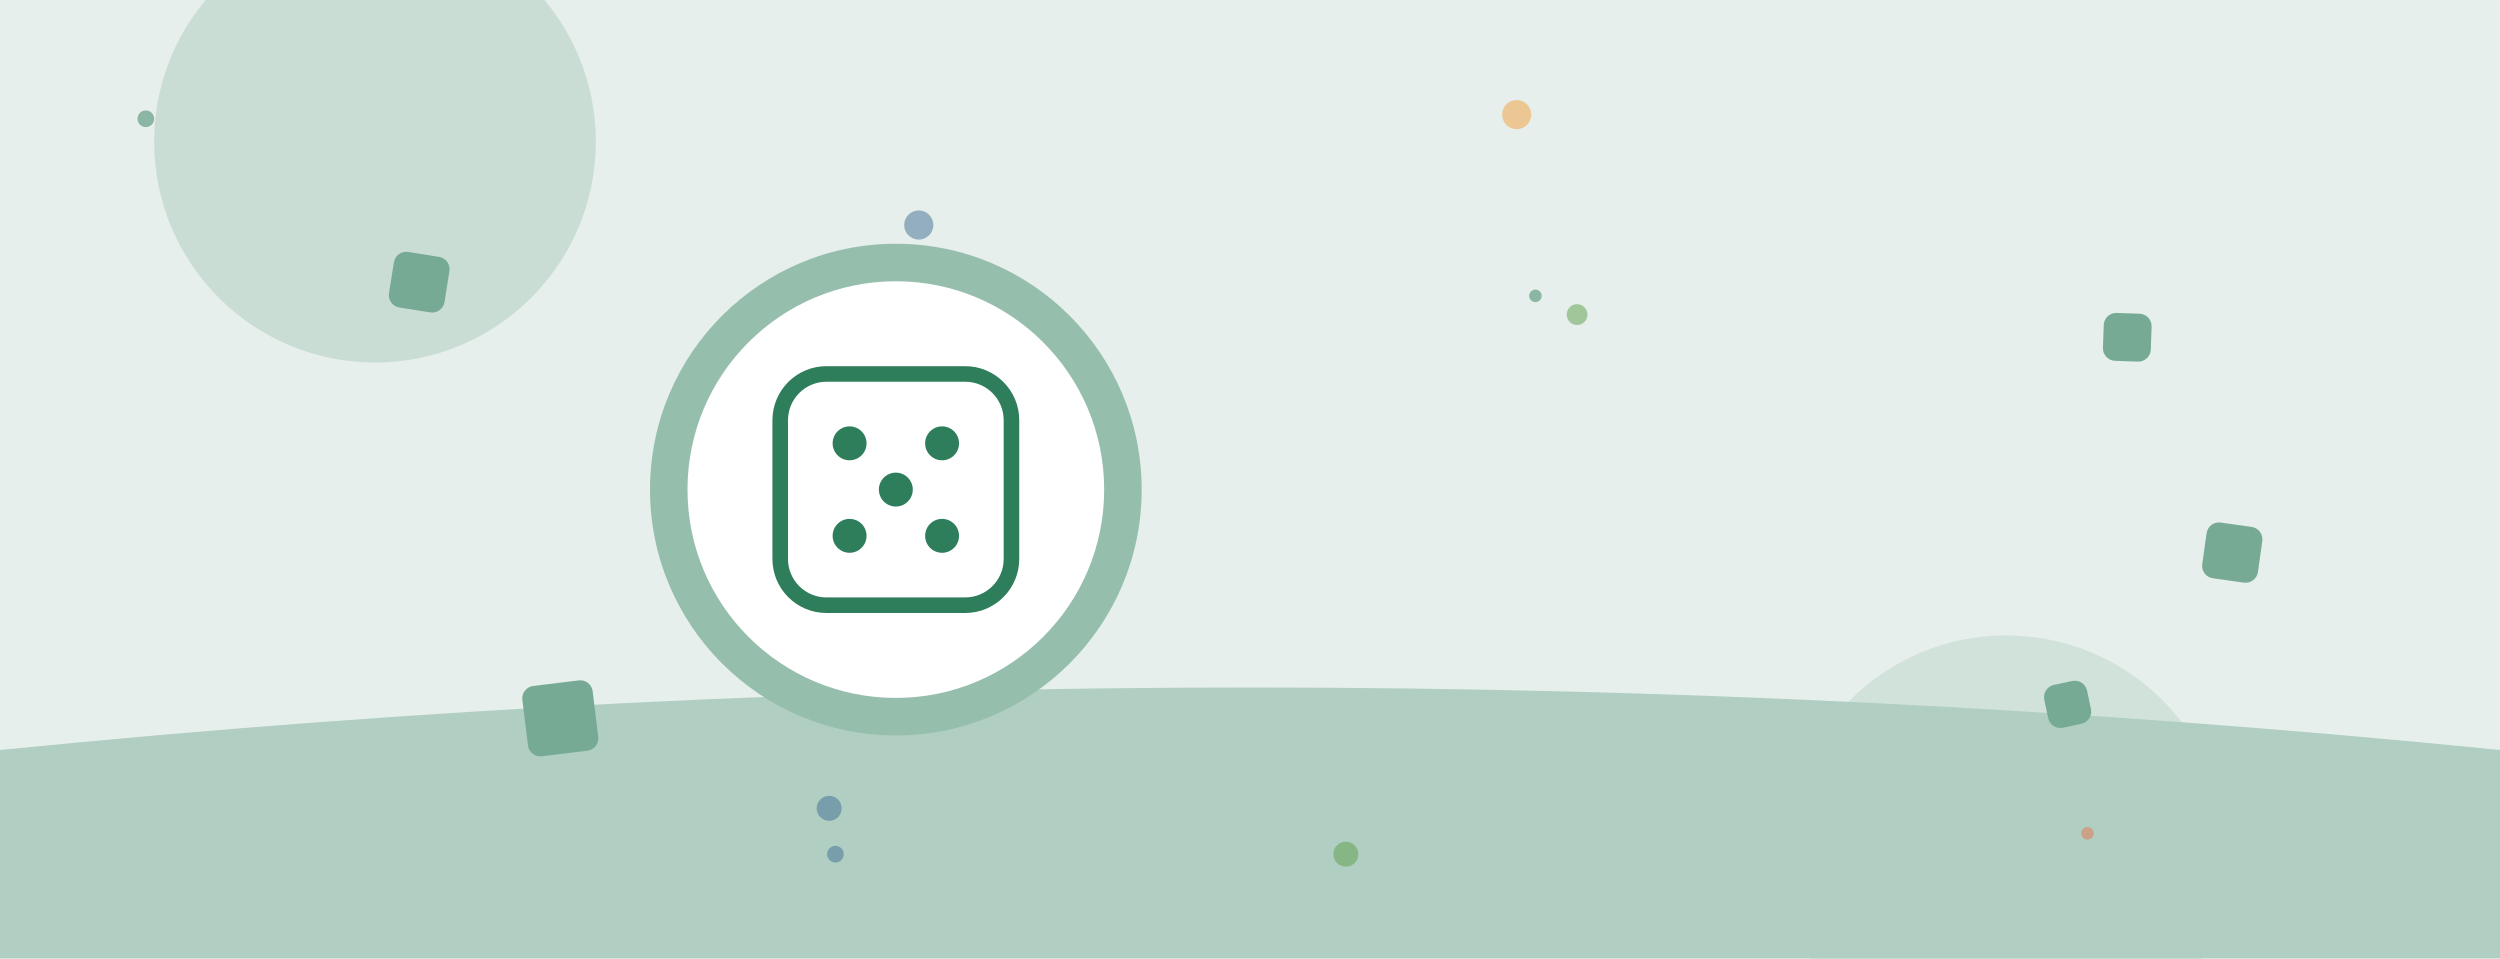
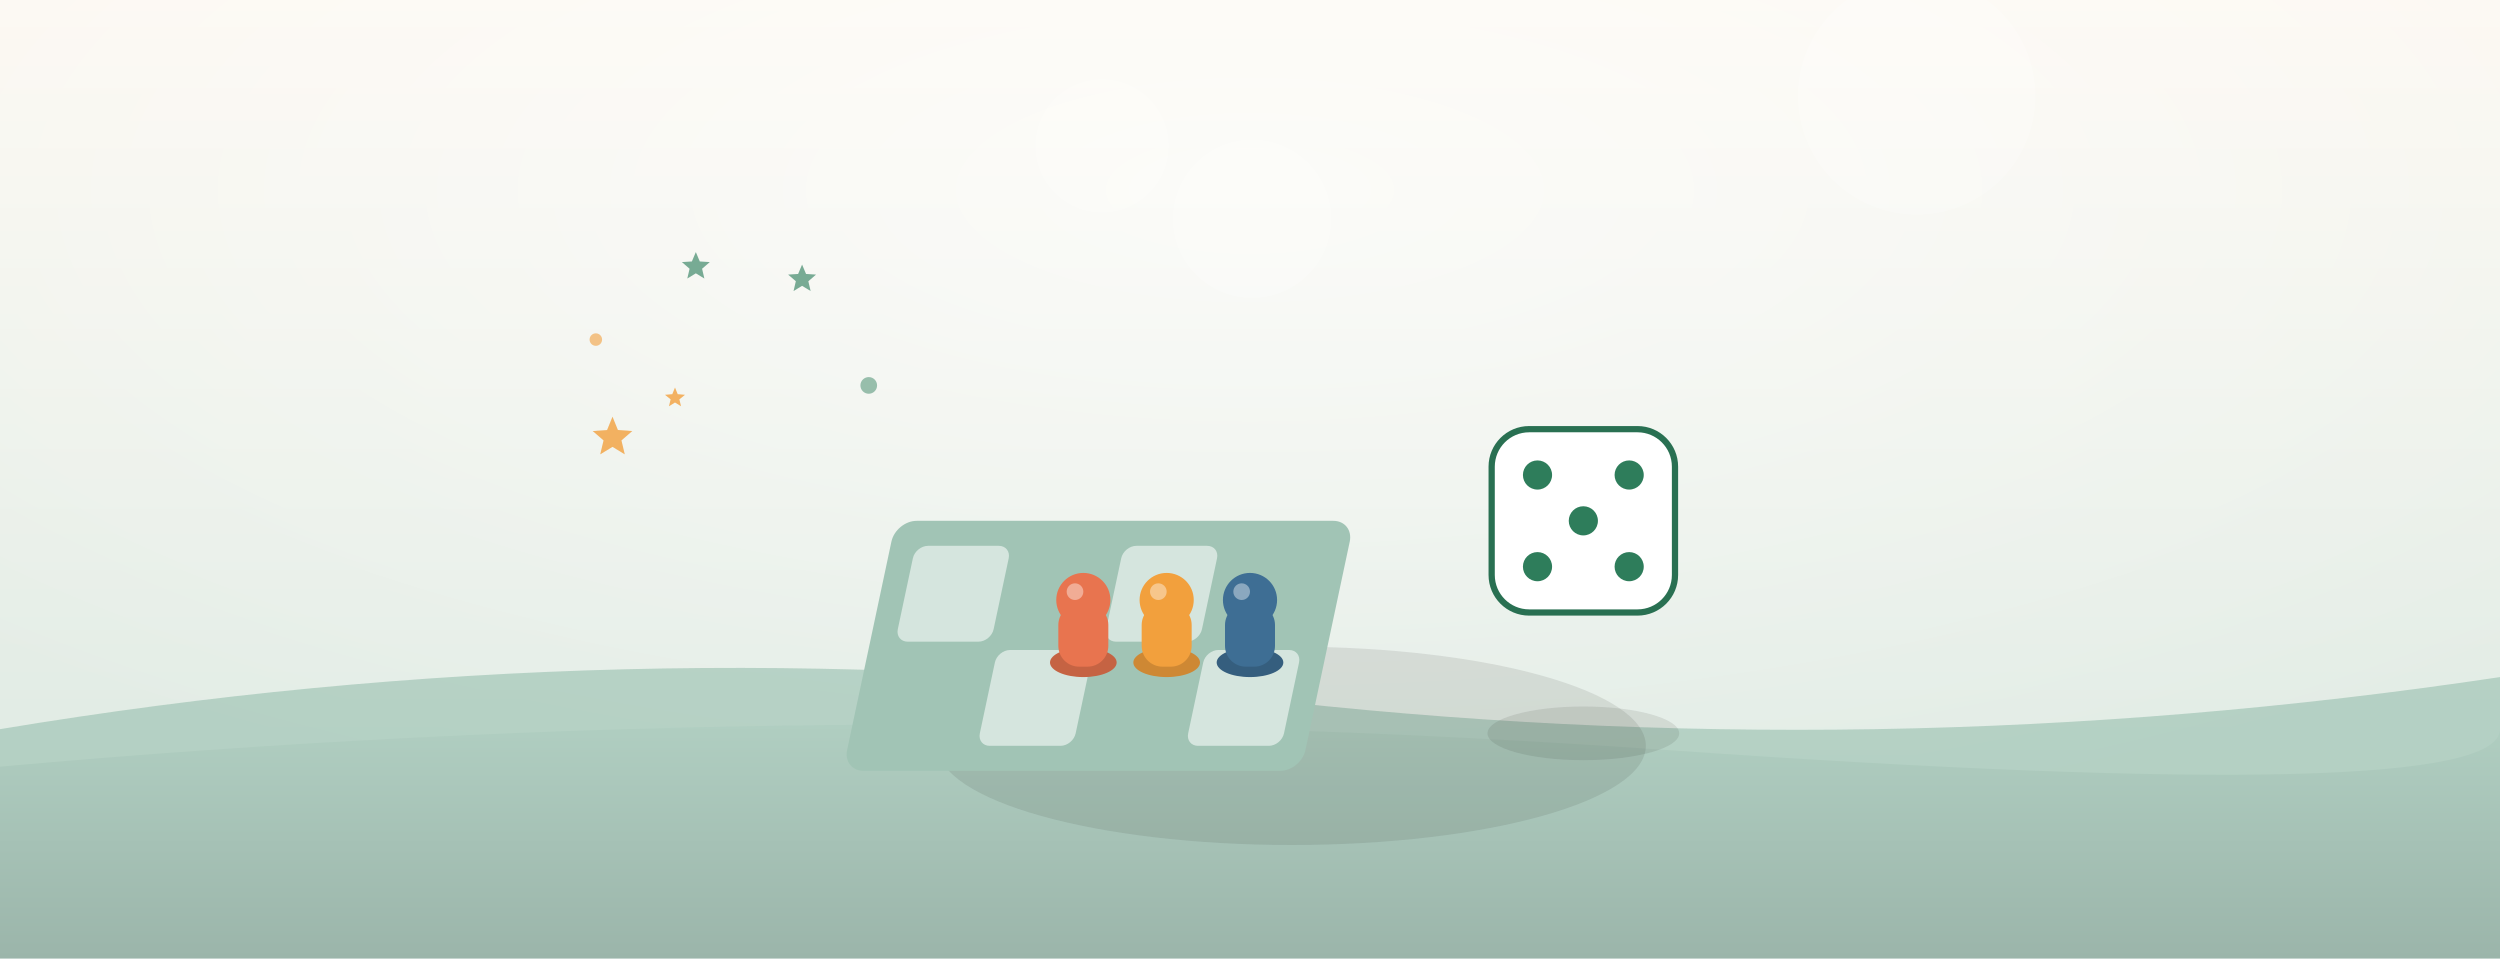
<svg xmlns="http://www.w3.org/2000/svg" viewBox="0 0 1200 460">
-   <rect width="1200" height="460" rx="0" fill="#e6efeb" />
-   <circle cx="180" cy="68" r="106" fill="#c9ddd4" />
-   <circle cx="963" cy="411" r="106" fill="#d1e2db" />
-   <path d="M0 460 L0 360 Q 600.0 300 1200 360 L1200 460 Z" fill="#b0cec1" />
-   <rect x="1010" y="150" width="23" height="23" rx="6" fill="#77aa94" transform="rotate(2 1010 150)" />
-   <rect x="190" y="120" width="27" height="27" rx="6" fill="#77aa94" transform="rotate(9 190 120)" />
-   <rect x="980" y="330" width="21" height="21" rx="6" fill="#77aa94" transform="rotate(-12 980 330)" />
-   <rect x="1060" y="250" width="27" height="27" rx="6" fill="#77aa94" transform="rotate(8 1060 250)" />
-   <rect x="250" y="330" width="34" height="34" rx="6" fill="#77aa94" transform="rotate(-7 250 330)" />
-   <circle cx="441" cy="108" r="7" fill="#3E6E94" opacity=".5" />
-   <circle cx="352" cy="163" r="5" fill="#5B9E4A" opacity=".5" />
-   <circle cx="401" cy="410" r="4" fill="#3E6E94" opacity=".5" />
-   <circle cx="757" cy="151" r="5" fill="#5B9E4A" opacity=".5" />
-   <circle cx="728" cy="55" r="7" fill="#F2A03D" opacity=".5" />
-   <circle cx="646" cy="410" r="6" fill="#5B9E4A" opacity=".5" />
-   <circle cx="737" cy="142" r="3" fill="#2E7D5B" opacity=".5" />
-   <circle cx="70" cy="57" r="4" fill="#2E7D5B" opacity=".5" />
-   <circle cx="398" cy="388" r="6" fill="#3E6E94" opacity=".5" />
-   <circle cx="1002" cy="400" r="3" fill="#E8744F" opacity=".5" />
-   <circle cx="430" cy="235" r="118" fill="#96bead" />
-   <circle cx="430" cy="235" r="100" fill="#fff" />
-   <g transform="translate(341.2 146.2) scale(7.4)" fill="none" stroke="#2E7D5B" stroke-width="1.01" stroke-linecap="round" stroke-linejoin="round" color="#2E7D5B">
-     <rect x="4.5" y="4.5" width="15" height="15" rx="3" />
-     <circle cx="9" cy="9" r="1.1" fill="currentColor" stroke="none" />
-     <circle cx="15" cy="9" r="1.1" fill="currentColor" stroke="none" />
-     <circle cx="12" cy="12" r="1.1" fill="currentColor" stroke="none" />
-     <circle cx="9" cy="15" r="1.1" fill="currentColor" stroke="none" />
-     <circle cx="15" cy="15" r="1.1" fill="currentColor" stroke="none" />
+   <defs>
+     <linearGradient id="sky" x1="0" y1="0" x2="0" y2="1">
+       <stop offset="0" stop-color="#FCF8F1" />
+       <stop offset="1" stop-color="#d9e8e1" />
+     </linearGradient>
+     <linearGradient id="grd" x1="0" y1="0" x2="0" y2="1">
+       <stop offset="0" stop-color="#b0cec1" />
+       <stop offset="1" stop-color="#9bb5aa" />
+     </linearGradient>
+     <radialGradient id="glow" cx="0.5" cy="0.2" r="0.7">
+       <stop offset="0" stop-color="#ffffff" stop-opacity="0.6" />
+       <stop offset="1" stop-color="#ffffff" stop-opacity="0" />
+     </radialGradient>
+   </defs>
+   <rect width="1200" height="460" fill="url(#sky)" />
+   <rect width="1200" height="460" fill="url(#glow)" />
+   <circle cx="529" cy="70" r="32" fill="#ffffff" opacity="0.18" />
+   <circle cx="920" cy="46" r="57" fill="#ffffff" opacity="0.18" />
+   <circle cx="601" cy="105" r="38" fill="#ffffff" opacity="0.18" />
+   <path d="M0 350 Q300 300 600 335 T1200 325 L1200 460 L0 460 Z" fill="#96bead" opacity=".6" />
+   <path d="M0 368 Q400 332 800 360 T1200 350 L1200 460 L0 460 Z" fill="url(#grd)" />
+   <ellipse cx="620" cy="358" rx="170" ry="47.6" fill="#1b1a18" opacity="0.10" />
+   <g transform="translate(430 250) skewX(-12)">
+     <rect width="220" height="120" rx="10" fill="#a1c4b5" />
+     <rect x="12" y="12" width="46" height="46" rx="6" fill="#d5e5de" />
+     <rect x="112" y="12" width="46" height="46" rx="6" fill="#d5e5de" />
+     <rect x="62" y="62" width="46" height="46" rx="6" fill="#d5e5de" />
+     <rect x="162" y="62" width="46" height="46" rx="6" fill="#d5e5de" />
  </g>
+   <ellipse cx="760" cy="352" rx="46" ry="12.88" fill="#1b1a18" opacity="0.10" />
+   <rect x="716" y="206" width="88" height="88" rx="18" fill="#ffffff" stroke="#297052" stroke-width="3" />
+   <circle cx="738" cy="228" r="7" fill="#2E7D5B" />
+   <circle cx="782" cy="228" r="7" fill="#2E7D5B" />
+   <circle cx="760" cy="250" r="7" fill="#2E7D5B" />
+   <circle cx="738" cy="272" r="7" fill="#2E7D5B" />
+   <circle cx="782" cy="272" r="7" fill="#2E7D5B" />
+   <ellipse cx="520" cy="318" rx="16" ry="7" fill="#c56343" />
+   <rect x="508" y="290" width="24" height="30" rx="10" fill="#E8744F" />
+   <circle cx="520" cy="288" r="13" fill="#E8744F" />
+   <circle cx="516" cy="284" r="4" fill="#ffffff" opacity=".4" />
+   <ellipse cx="560" cy="318" rx="16" ry="7" fill="#ce8834" />
+   <rect x="548" y="290" width="24" height="30" rx="10" fill="#F2A03D" />
+   <circle cx="560" cy="288" r="13" fill="#F2A03D" />
+   <circle cx="556" cy="284" r="4" fill="#ffffff" opacity=".4" />
+   <ellipse cx="600" cy="318" rx="16" ry="7" fill="#355e7e" />
+   <rect x="588" y="290" width="24" height="30" rx="10" fill="#3E6E94" />
+   <circle cx="600" cy="288" r="13" fill="#3E6E94" />
+   <circle cx="596" cy="284" r="4" fill="#ffffff" opacity=".4" />
+   <polygon points="294.0,200.0 296.6,206.4 303.5,206.9 298.3,211.4 299.9,218.1 294.0,214.5 288.1,218.1 289.7,211.4 284.5,206.9 291.4,206.4" fill="#F2A03D" opacity="0.8" />
+   <polygon points="324.0,186.0 325.3,189.2 328.8,189.5 326.1,191.7 326.9,195.0 324.0,193.2 321.1,195.0 321.9,191.7 319.2,189.5 322.7,189.2" fill="#F2A03D" opacity="0.8" />
+   <circle cx="417" cy="185" r="4" fill="#58977c" opacity="0.6" />
+   <polygon points="334.0,121.0 335.9,125.5 340.7,125.8 337.0,129.0 338.1,133.7 334.0,131.2 329.9,133.7 331.0,129.0 327.3,125.8 332.1,125.5" fill="#58977c" opacity="0.8" />
+   <polygon points="385.0,127.0 386.9,131.5 391.7,131.8 388.0,135.0 389.1,139.7 385.0,137.2 380.9,139.7 382.0,135.0 378.3,131.8 383.1,131.5" fill="#58977c" opacity="0.8" />
+   <circle cx="286" cy="163" r="3" fill="#F2A03D" opacity="0.6" />
</svg>
